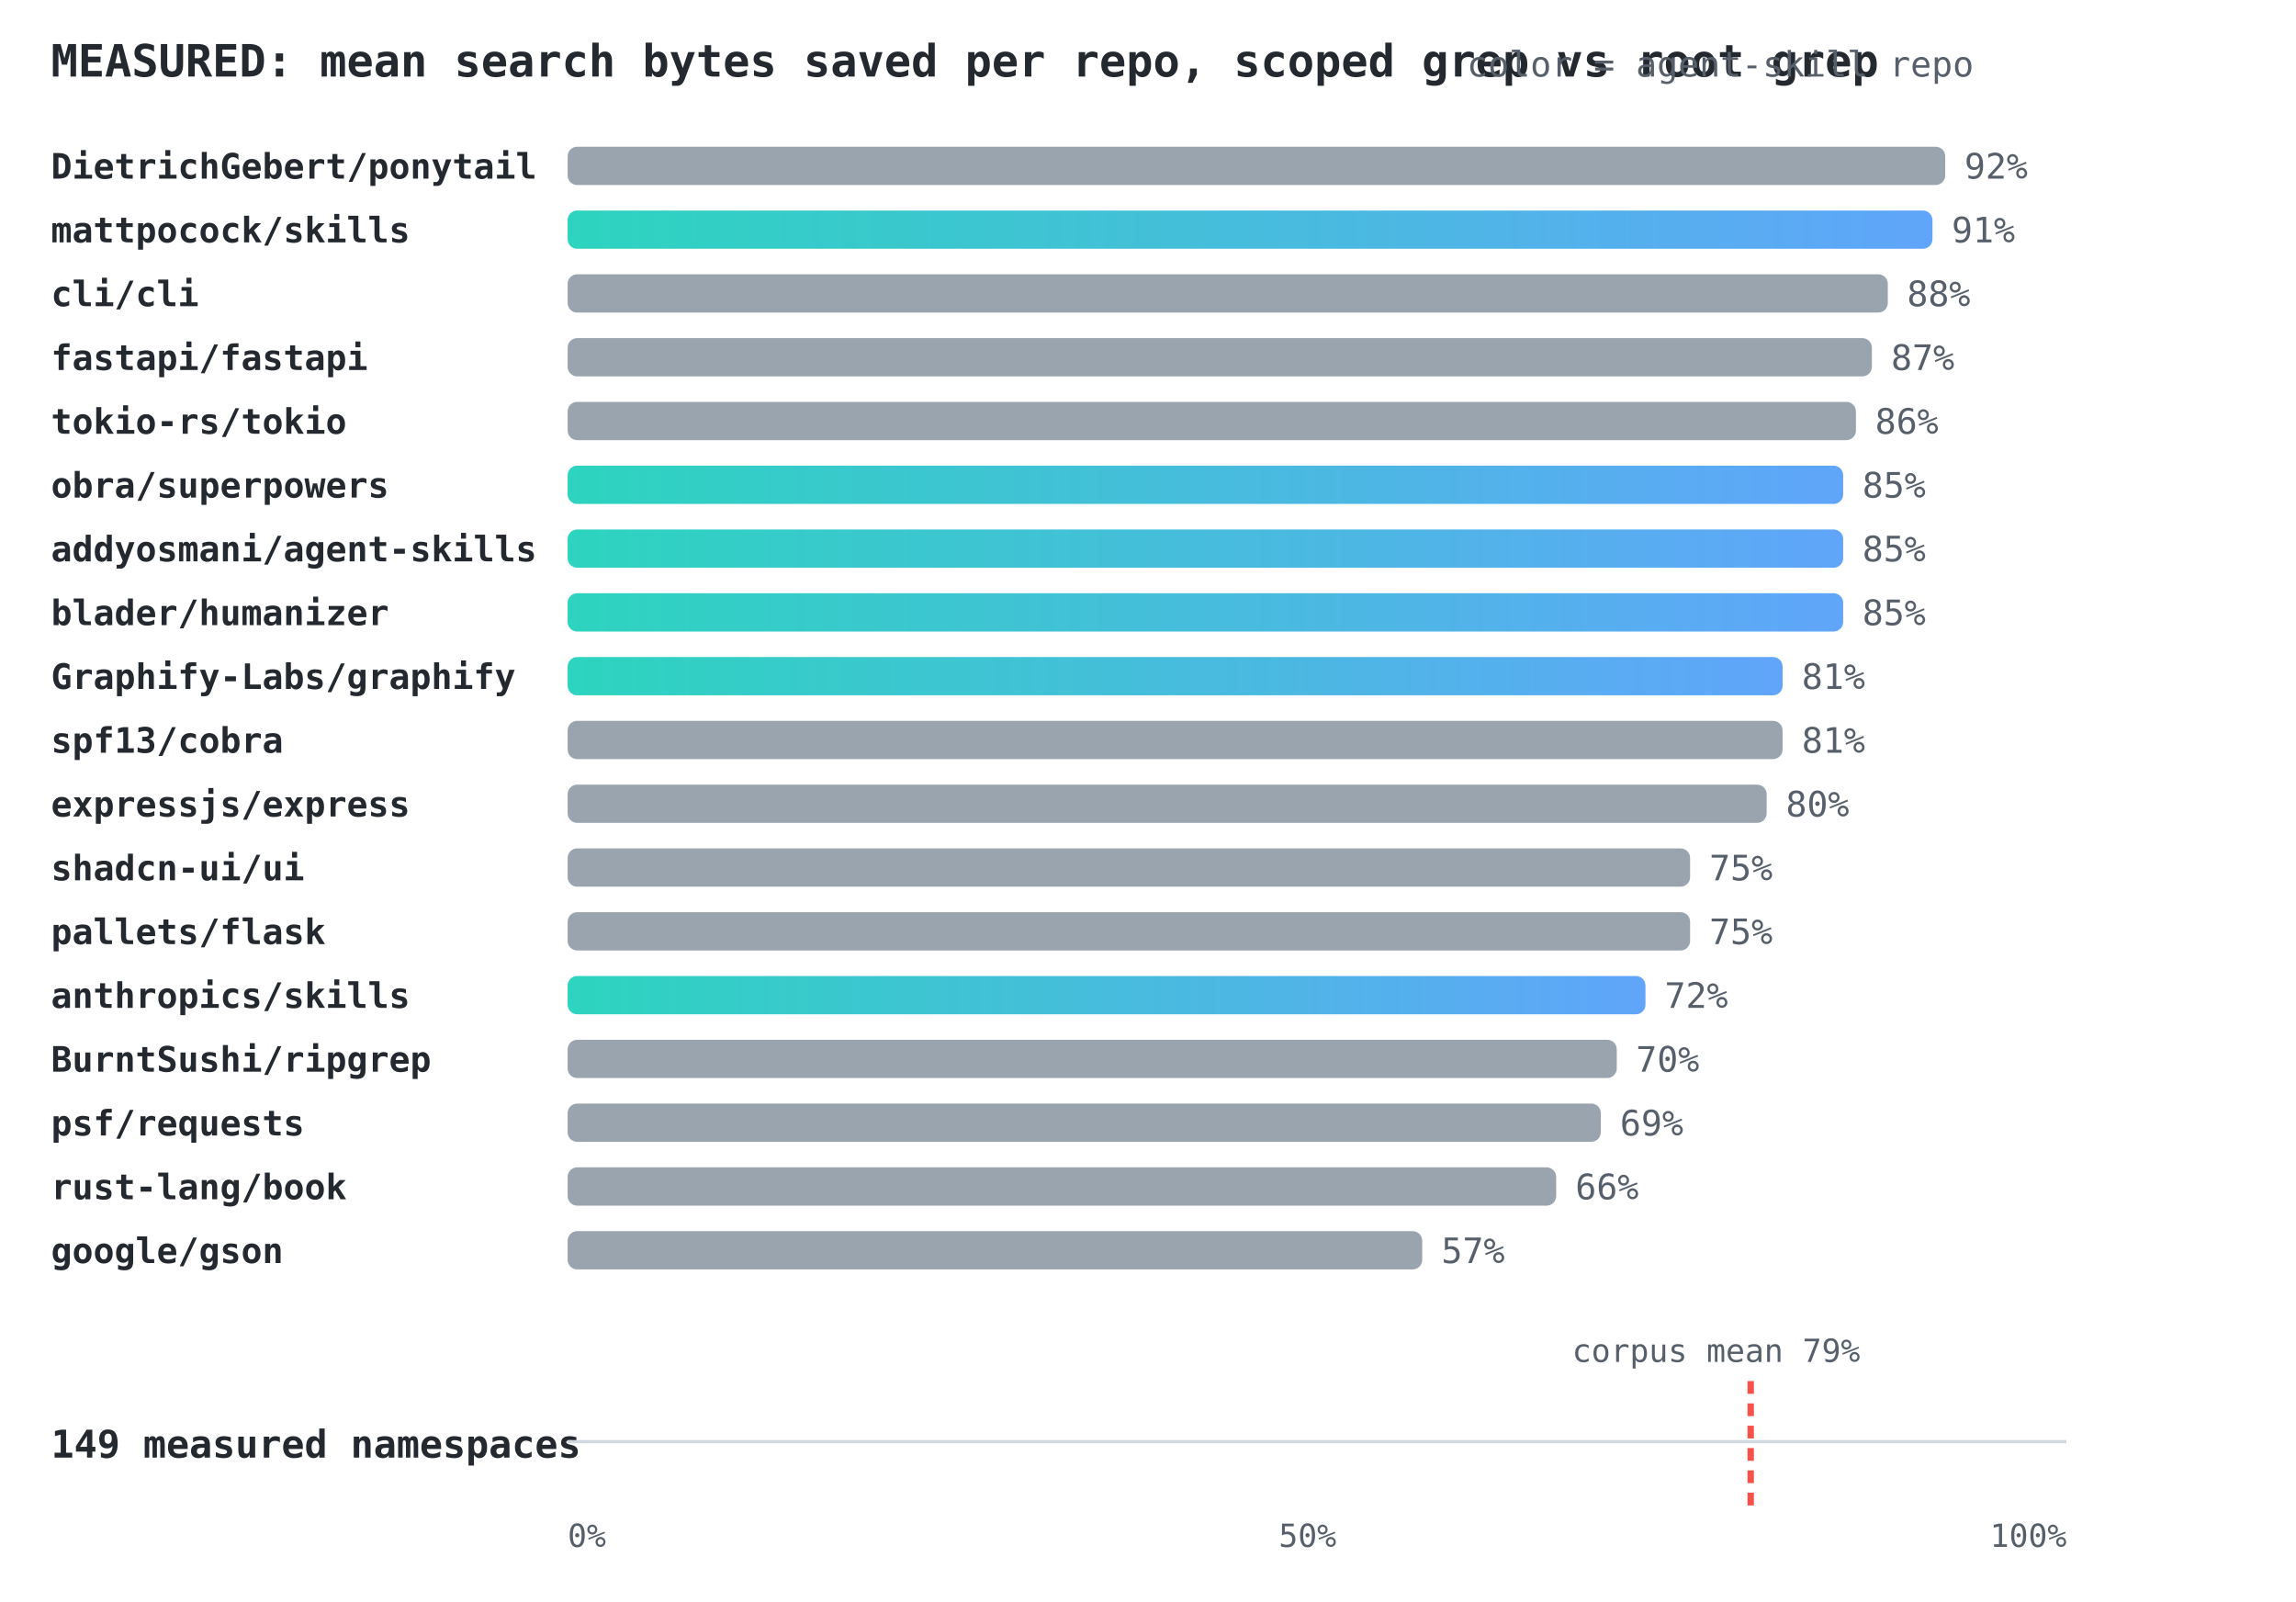
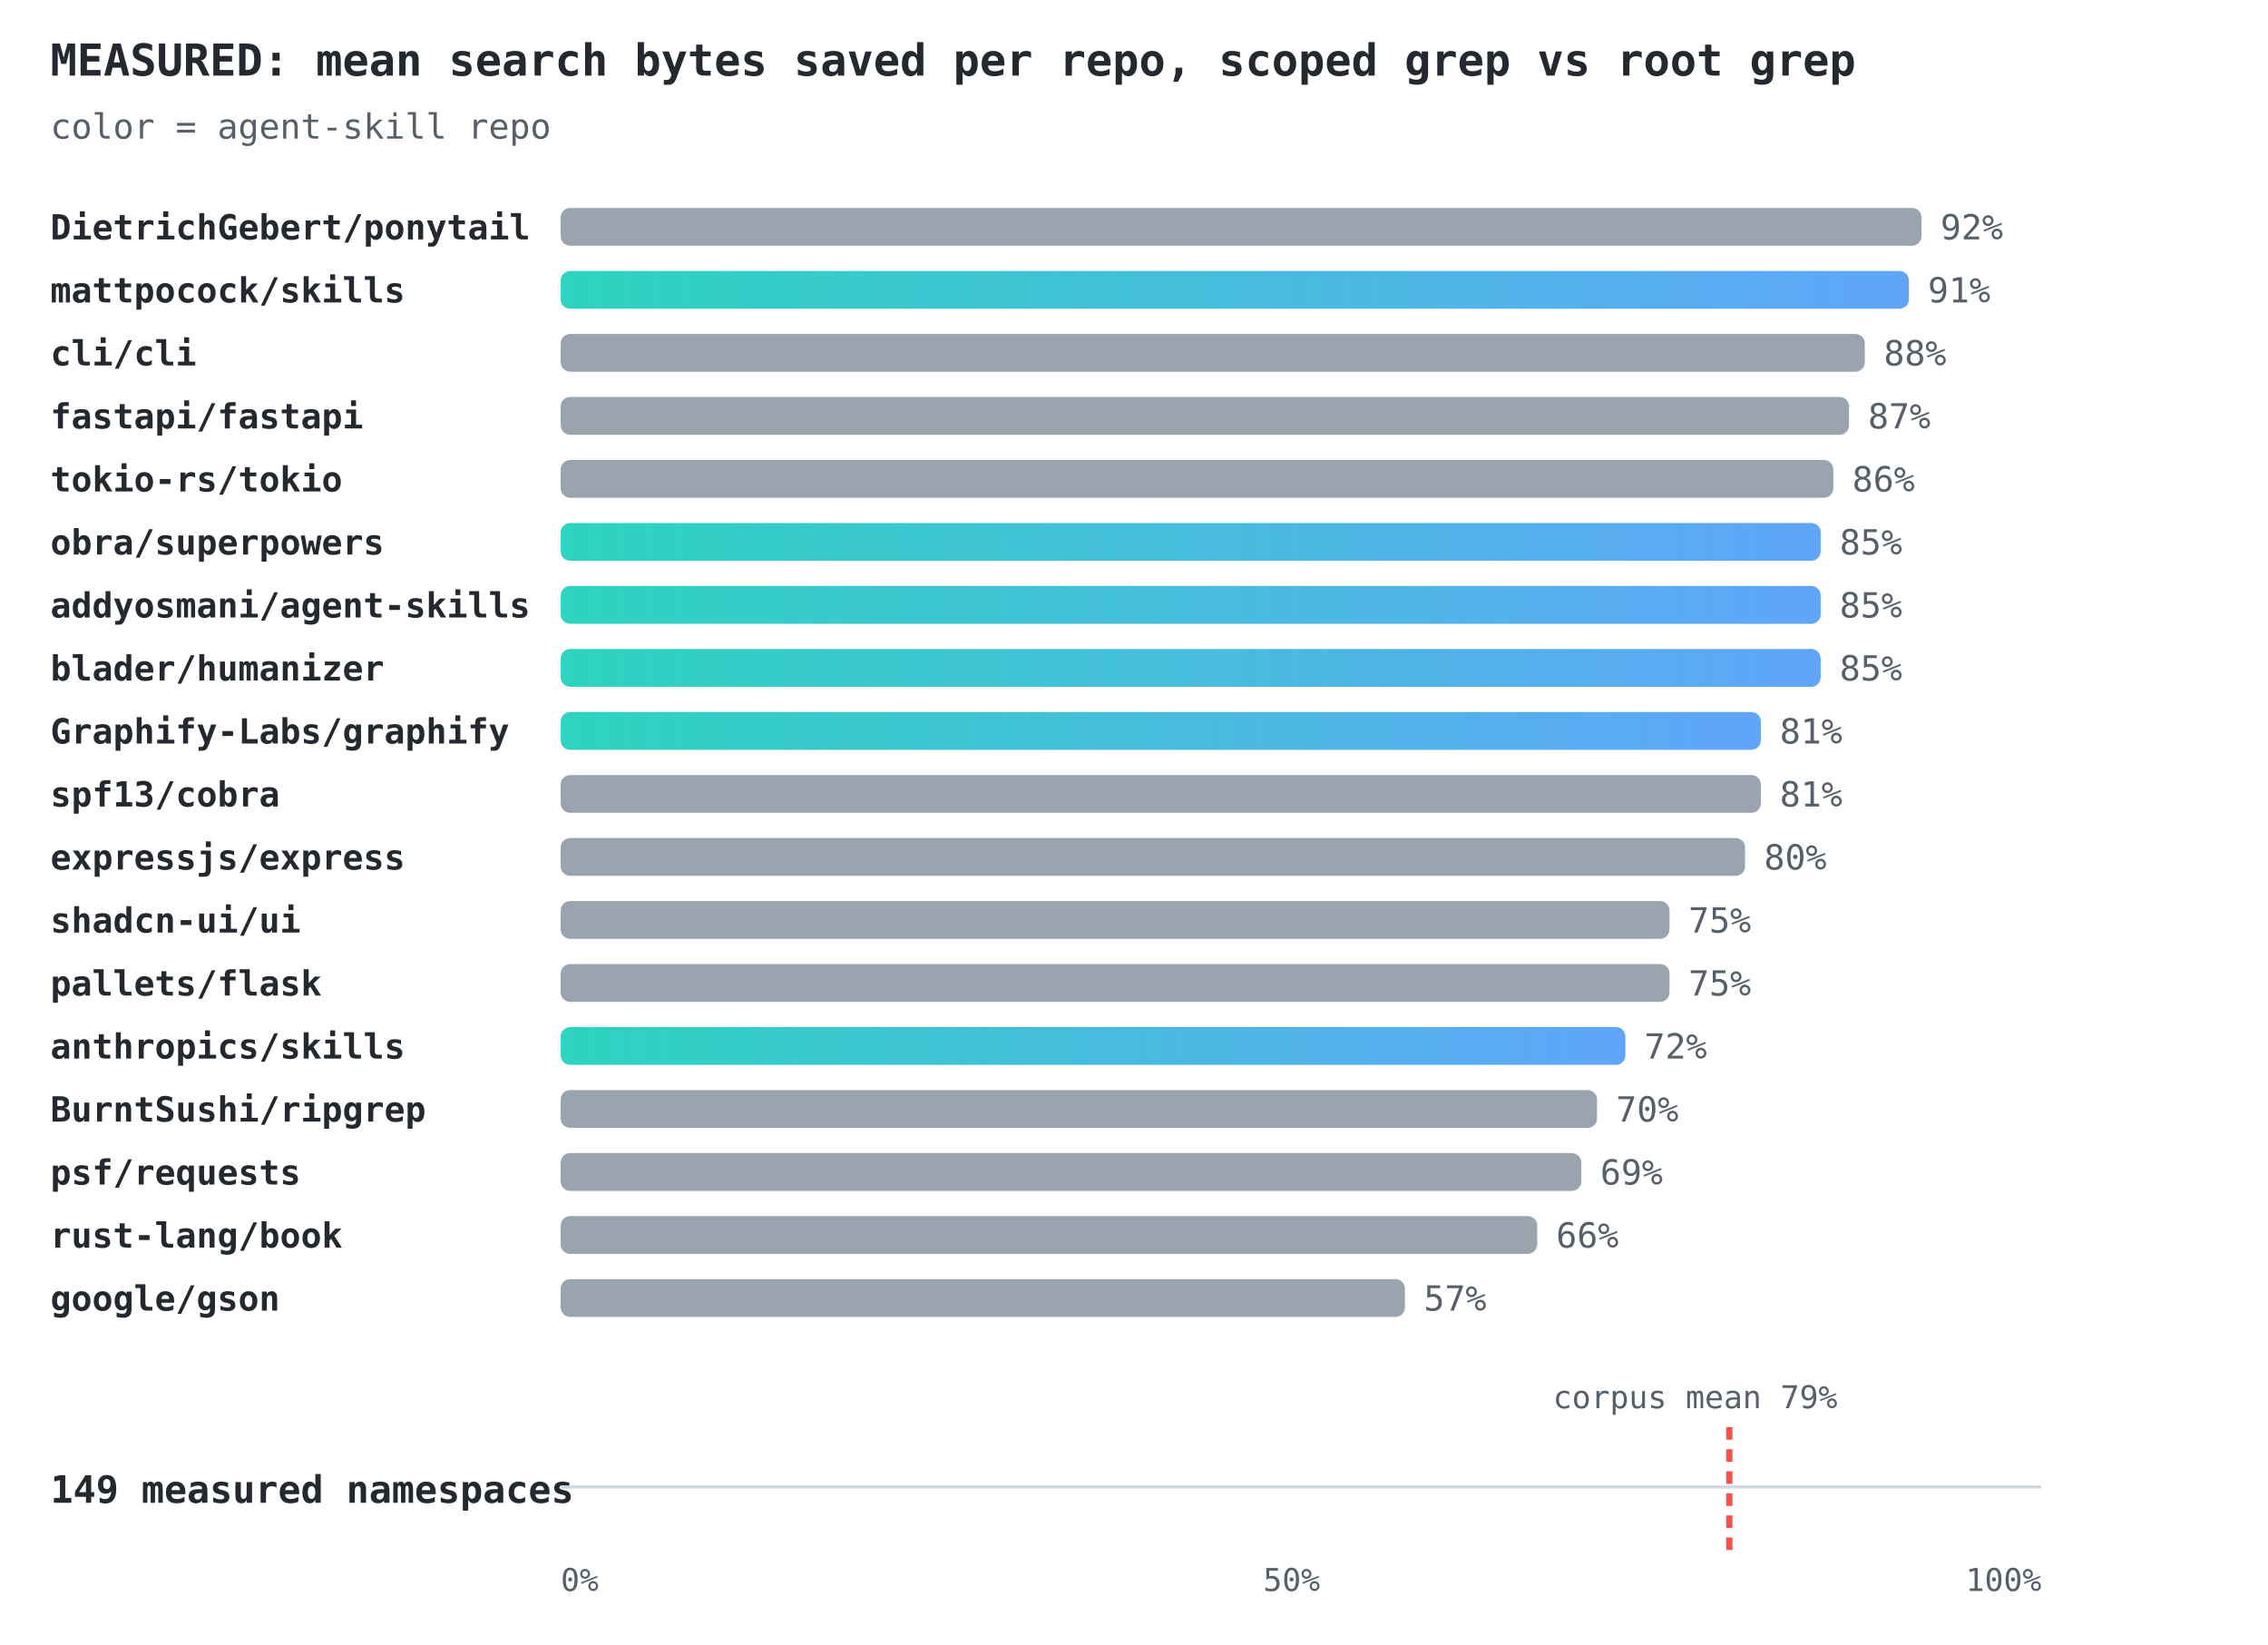
- <svg xmlns="http://www.w3.org/2000/svg" viewBox="0 0 720 502" font-family="ui-monospace,SFMono-Regular,Menlo,monospace">
+ <svg xmlns="http://www.w3.org/2000/svg" viewBox="0 0 720 522" font-family="ui-monospace,SFMono-Regular,Menlo,monospace">
  <defs>
    <linearGradient id="sc" x1="0" y1="0" x2="1" y2="0">
      <stop offset="0" stop-color="#2dd4bf" />
      <stop offset="1" stop-color="#60a5fa" />
    </linearGradient>
    <style>
      text { fill: #57606a; } .lab { fill: #24292f; font-weight: 600; }
      .bar-dim { fill: #9aa4ae; } .tick { stroke: #2dd4bf; } .axis { stroke: #d0d7de; }
      .mean { stroke: #f85149; stroke-dasharray: 4 3; }
      @media (prefers-color-scheme: dark) {
        text { fill: #8b949e; } .lab { fill: #e6edf3; } .bar-dim { fill: #57606a; } .axis { stroke: #30363d; }
      }
    </style>
  </defs>
  <text x="16" y="24" font-size="14" font-weight="700" class="lab">MEASURED: mean search bytes saved per repo, scoped grep vs root grep</text>
-   <text x="460" y="24" font-size="11">color = agent-skill repo</text>
-   <text x="16" y="56" font-size="11" class="lab">DietrichGebert/ponytail</text>
-   <rect class="bar-dim" x="178" y="46" width="432" height="12" rx="3" />
-   <text x="616" y="56" font-size="11">92%</text>
-   <text x="16" y="76" font-size="11" class="lab">mattpocock/skills</text>
-   <rect fill="url(#sc)" x="178" y="66" width="428" height="12" rx="3" />
-   <text x="612" y="76" font-size="11">91%</text>
-   <text x="16" y="96" font-size="11" class="lab">cli/cli</text>
-   <rect class="bar-dim" x="178" y="86" width="414" height="12" rx="3" />
-   <text x="598" y="96" font-size="11">88%</text>
-   <text x="16" y="116" font-size="11" class="lab">fastapi/fastapi</text>
-   <rect class="bar-dim" x="178" y="106" width="409" height="12" rx="3" />
-   <text x="593" y="116" font-size="11">87%</text>
-   <text x="16" y="136" font-size="11" class="lab">tokio-rs/tokio</text>
-   <rect class="bar-dim" x="178" y="126" width="404" height="12" rx="3" />
-   <text x="588" y="136" font-size="11">86%</text>
-   <text x="16" y="156" font-size="11" class="lab">obra/superpowers</text>
-   <rect fill="url(#sc)" x="178" y="146" width="400" height="12" rx="3" />
-   <text x="584" y="156" font-size="11">85%</text>
-   <text x="16" y="176" font-size="11" class="lab">addyosmani/agent-skills</text>
+   <text x="16" y="44" font-size="11">color = agent-skill repo</text>
+   <text x="16" y="76" font-size="11" class="lab">DietrichGebert/ponytail</text>
+   <rect class="bar-dim" x="178" y="66" width="432" height="12" rx="3" />
+   <text x="616" y="76" font-size="11">92%</text>
+   <text x="16" y="96" font-size="11" class="lab">mattpocock/skills</text>
+   <rect fill="url(#sc)" x="178" y="86" width="428" height="12" rx="3" />
+   <text x="612" y="96" font-size="11">91%</text>
+   <text x="16" y="116" font-size="11" class="lab">cli/cli</text>
+   <rect class="bar-dim" x="178" y="106" width="414" height="12" rx="3" />
+   <text x="598" y="116" font-size="11">88%</text>
+   <text x="16" y="136" font-size="11" class="lab">fastapi/fastapi</text>
+   <rect class="bar-dim" x="178" y="126" width="409" height="12" rx="3" />
+   <text x="593" y="136" font-size="11">87%</text>
+   <text x="16" y="156" font-size="11" class="lab">tokio-rs/tokio</text>
+   <rect class="bar-dim" x="178" y="146" width="404" height="12" rx="3" />
+   <text x="588" y="156" font-size="11">86%</text>
+   <text x="16" y="176" font-size="11" class="lab">obra/superpowers</text>
  <rect fill="url(#sc)" x="178" y="166" width="400" height="12" rx="3" />
  <text x="584" y="176" font-size="11">85%</text>
-   <text x="16" y="196" font-size="11" class="lab">blader/humanizer</text>
+   <text x="16" y="196" font-size="11" class="lab">addyosmani/agent-skills</text>
  <rect fill="url(#sc)" x="178" y="186" width="400" height="12" rx="3" />
  <text x="584" y="196" font-size="11">85%</text>
-   <text x="16" y="216" font-size="11" class="lab">Graphify-Labs/graphify</text>
-   <rect fill="url(#sc)" x="178" y="206" width="381" height="12" rx="3" />
-   <text x="565" y="216" font-size="11">81%</text>
-   <text x="16" y="236" font-size="11" class="lab">spf13/cobra</text>
-   <rect class="bar-dim" x="178" y="226" width="381" height="12" rx="3" />
+   <text x="16" y="216" font-size="11" class="lab">blader/humanizer</text>
+   <rect fill="url(#sc)" x="178" y="206" width="400" height="12" rx="3" />
+   <text x="584" y="216" font-size="11">85%</text>
+   <text x="16" y="236" font-size="11" class="lab">Graphify-Labs/graphify</text>
+   <rect fill="url(#sc)" x="178" y="226" width="381" height="12" rx="3" />
  <text x="565" y="236" font-size="11">81%</text>
-   <text x="16" y="256" font-size="11" class="lab">expressjs/express</text>
-   <rect class="bar-dim" x="178" y="246" width="376" height="12" rx="3" />
-   <text x="560" y="256" font-size="11">80%</text>
-   <text x="16" y="276" font-size="11" class="lab">shadcn-ui/ui</text>
-   <rect class="bar-dim" x="178" y="266" width="352" height="12" rx="3" />
-   <text x="536" y="276" font-size="11">75%</text>
-   <text x="16" y="296" font-size="11" class="lab">pallets/flask</text>
+   <text x="16" y="256" font-size="11" class="lab">spf13/cobra</text>
+   <rect class="bar-dim" x="178" y="246" width="381" height="12" rx="3" />
+   <text x="565" y="256" font-size="11">81%</text>
+   <text x="16" y="276" font-size="11" class="lab">expressjs/express</text>
+   <rect class="bar-dim" x="178" y="266" width="376" height="12" rx="3" />
+   <text x="560" y="276" font-size="11">80%</text>
+   <text x="16" y="296" font-size="11" class="lab">shadcn-ui/ui</text>
  <rect class="bar-dim" x="178" y="286" width="352" height="12" rx="3" />
  <text x="536" y="296" font-size="11">75%</text>
-   <text x="16" y="316" font-size="11" class="lab">anthropics/skills</text>
-   <rect fill="url(#sc)" x="178" y="306" width="338" height="12" rx="3" />
-   <text x="522" y="316" font-size="11">72%</text>
-   <text x="16" y="336" font-size="11" class="lab">BurntSushi/ripgrep</text>
-   <rect class="bar-dim" x="178" y="326" width="329" height="12" rx="3" />
-   <text x="513" y="336" font-size="11">70%</text>
-   <text x="16" y="356" font-size="11" class="lab">psf/requests</text>
-   <rect class="bar-dim" x="178" y="346" width="324" height="12" rx="3" />
-   <text x="508" y="356" font-size="11">69%</text>
-   <text x="16" y="376" font-size="11" class="lab">rust-lang/book</text>
-   <rect class="bar-dim" x="178" y="366" width="310" height="12" rx="3" />
-   <text x="494" y="376" font-size="11">66%</text>
-   <text x="16" y="396" font-size="11" class="lab">google/gson</text>
-   <rect class="bar-dim" x="178" y="386" width="268" height="12" rx="3" />
-   <text x="452" y="396" font-size="11">57%</text>
-   <text x="16" y="457" font-size="12" class="lab">149 measured namespaces</text>
-   <line x1="178" y1="452" x2="648" y2="452" class="axis" />
-   <line x1="549" y1="433" x2="549" y2="475" class="mean" stroke-width="2" />
-   <text x="178" y="485" font-size="10">0%</text>
-   <text x="401" y="485" font-size="10">50%</text>
-   <text x="624" y="485" font-size="10">100%</text>
-   <text x="493" y="427" font-size="10">corpus mean 79%</text>
+   <text x="16" y="316" font-size="11" class="lab">pallets/flask</text>
+   <rect class="bar-dim" x="178" y="306" width="352" height="12" rx="3" />
+   <text x="536" y="316" font-size="11">75%</text>
+   <text x="16" y="336" font-size="11" class="lab">anthropics/skills</text>
+   <rect fill="url(#sc)" x="178" y="326" width="338" height="12" rx="3" />
+   <text x="522" y="336" font-size="11">72%</text>
+   <text x="16" y="356" font-size="11" class="lab">BurntSushi/ripgrep</text>
+   <rect class="bar-dim" x="178" y="346" width="329" height="12" rx="3" />
+   <text x="513" y="356" font-size="11">70%</text>
+   <text x="16" y="376" font-size="11" class="lab">psf/requests</text>
+   <rect class="bar-dim" x="178" y="366" width="324" height="12" rx="3" />
+   <text x="508" y="376" font-size="11">69%</text>
+   <text x="16" y="396" font-size="11" class="lab">rust-lang/book</text>
+   <rect class="bar-dim" x="178" y="386" width="310" height="12" rx="3" />
+   <text x="494" y="396" font-size="11">66%</text>
+   <text x="16" y="416" font-size="11" class="lab">google/gson</text>
+   <rect class="bar-dim" x="178" y="406" width="268" height="12" rx="3" />
+   <text x="452" y="416" font-size="11">57%</text>
+   <text x="16" y="477" font-size="12" class="lab">149 measured namespaces</text>
+   <line x1="178" y1="472" x2="648" y2="472" class="axis" />
+   <line x1="549" y1="453" x2="549" y2="495" class="mean" stroke-width="2" />
+   <text x="178" y="505" font-size="10">0%</text>
+   <text x="401" y="505" font-size="10">50%</text>
+   <text x="624" y="505" font-size="10">100%</text>
+   <text x="493" y="447" font-size="10">corpus mean 79%</text>
</svg>
